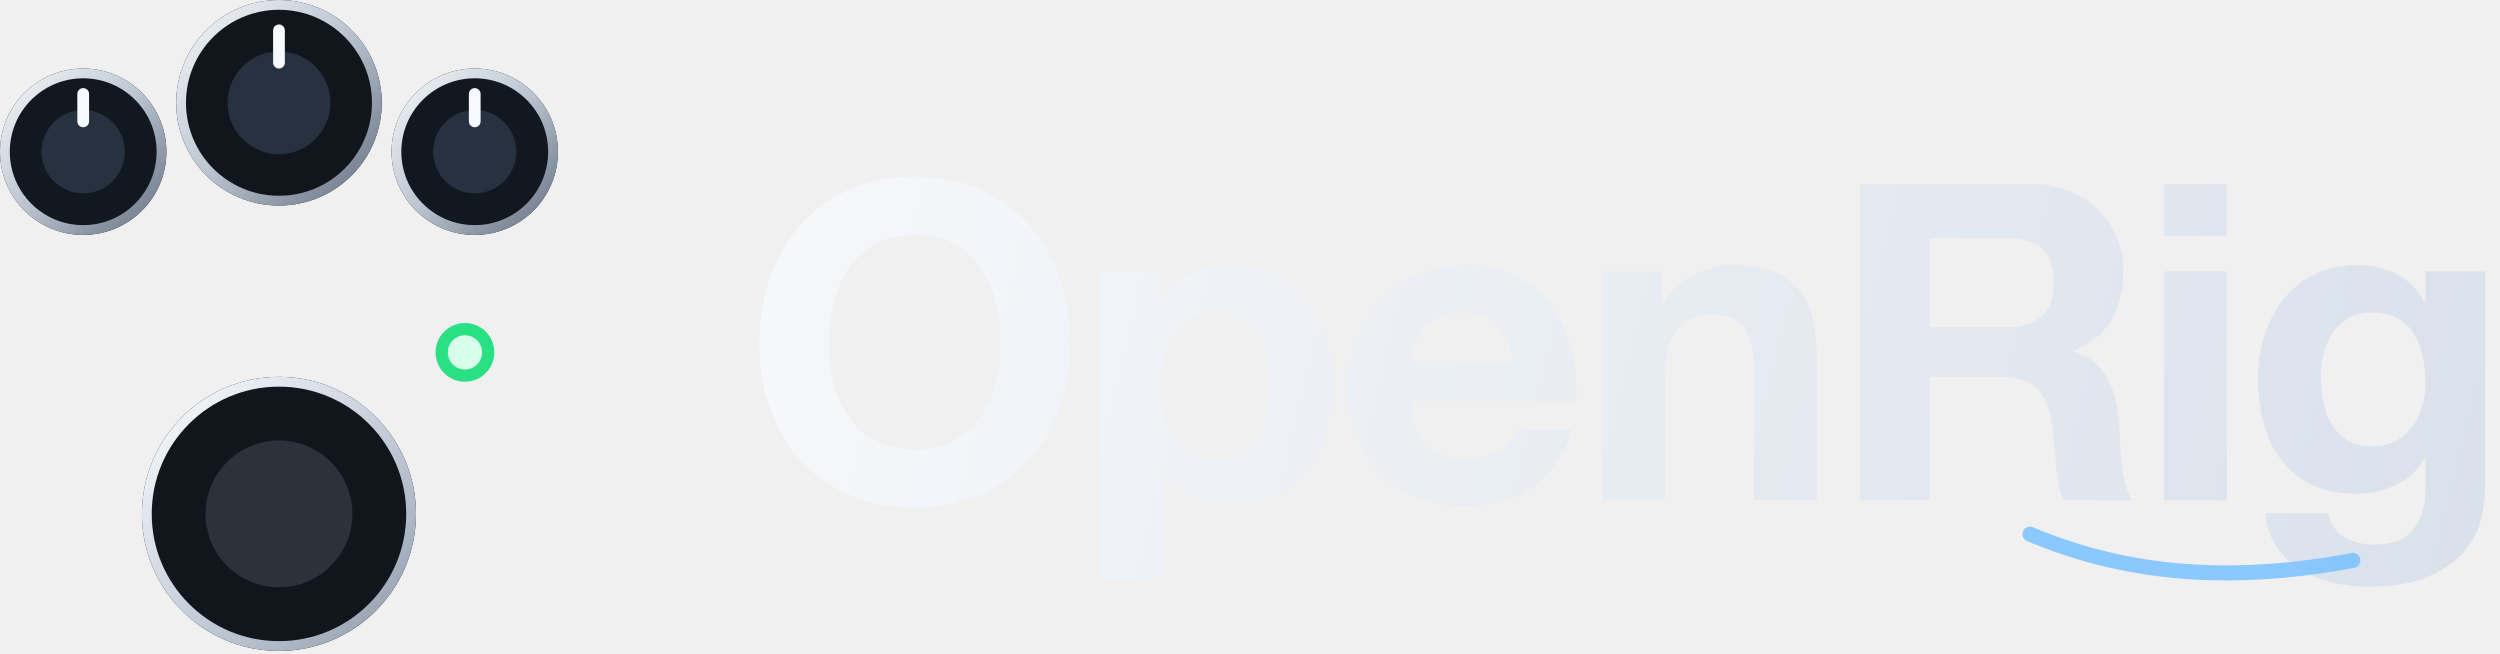
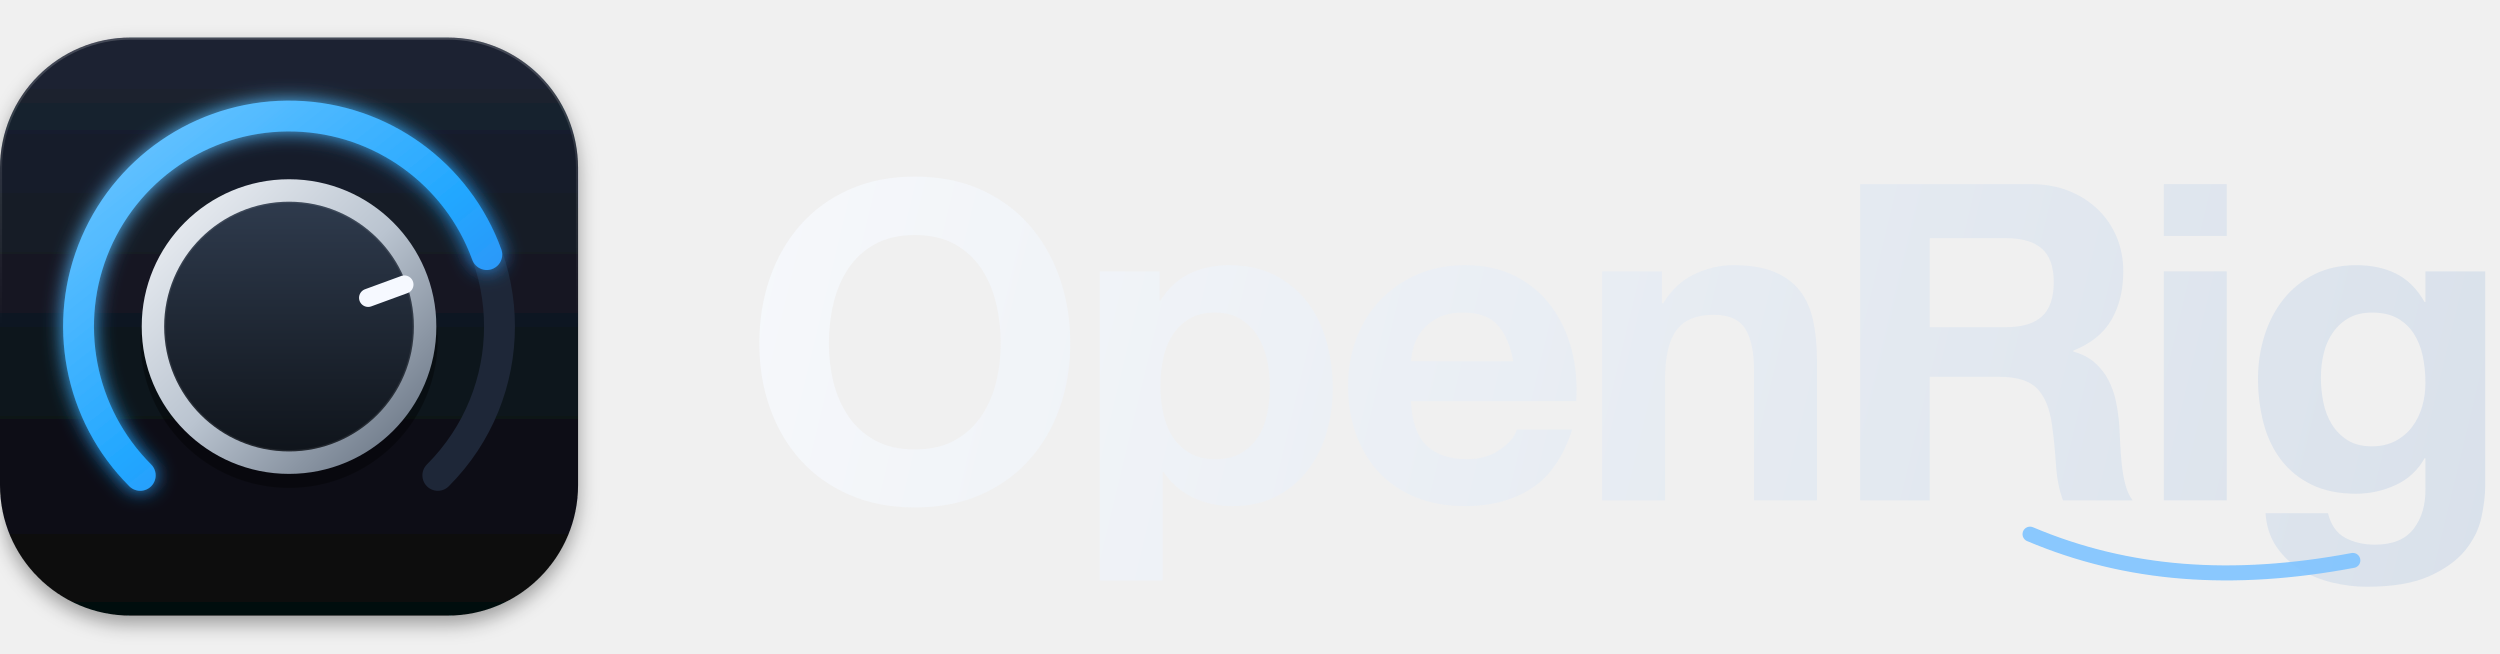
<svg xmlns="http://www.w3.org/2000/svg" width="666" height="174" viewBox="0 0 666 174" fill="none" role="img" aria-label="OpenRig">
  <defs>
-     <linearGradient id="knobRing" x1="0" y1="0" x2="1" y2="1">
+     <linearGradient id="bg" x1="0" y1="100" x2="0" y2="924" gradientUnits="userSpaceOnUse">
+       <stop stop-color="#1C2433" />
+       <stop offset="1" stop-color="#06080C" />
+     </linearGradient>
+     <linearGradient id="edge" x1="0" y1="100" x2="0" y2="924" gradientUnits="userSpaceOnUse">
+       <stop stop-color="#FFFFFF" stop-opacity="0.18" />
+       <stop offset="0.5" stop-color="#FFFFFF" stop-opacity="0" />
+     </linearGradient>
+     <linearGradient id="arc" x1="300" y1="250" x2="720" y2="780" gradientUnits="userSpaceOnUse">
+       <stop stop-color="#62C1FF" />
+       <stop offset="0.5" stop-color="#22A7FF" />
+       <stop offset="1" stop-color="#3C7DED" />
+     </linearGradient>
+     <linearGradient id="knobRing" x1="300" y1="300" x2="724" y2="724" gradientUnits="userSpaceOnUse">
      <stop stop-color="#F5F7FA" />
      <stop offset="0.5" stop-color="#BAC4D0" />
-       <stop offset="1" stop-color="#667282" />
+       <stop offset="1" stop-color="#5A6676" />
    </linearGradient>
-     <linearGradient id="switchRing" x1="80" y1="124" x2="141" y2="185" gradientUnits="userSpaceOnUse">
-       <stop stop-color="#EEF2F8" />
-       <stop offset="0.55" stop-color="#AEB9C8" />
-       <stop offset="1" stop-color="#667180" />
+     <linearGradient id="knobCap" x1="0" y1="340" x2="0" y2="684" gradientUnits="userSpaceOnUse">
+       <stop stop-color="#2E3A4C" />
+       <stop offset="1" stop-color="#10151C" />
    </linearGradient>
+     <filter id="tileShadow" x="-10%" y="-10%" width="120%" height="125%">
+       <feDropShadow dx="0" dy="12" stdDeviation="14" flood-color="#000000" flood-opacity="0.35" />
+     </filter>
+     <filter id="arcGlow" x="-30%" y="-30%" width="160%" height="160%">
+       <feGaussianBlur stdDeviation="14" result="blur" />
+       <feMerge>
+         <feMergeNode in="blur" />
+         <feMergeNode in="SourceGraphic" />
+       </feMerge>
+     </filter>
    <linearGradient id="word" x1="6" y1="-92" x2="481" y2="22" gradientUnits="userSpaceOnUse">
      <stop stop-color="#F6F8FB" />
      <stop offset="1" stop-color="#D8E0EA" />
    </linearGradient>
  </defs>
-   <g transform="translate(-69.1 -37.81) scale(1.3038)">
-     <g>
-       <circle cx="70" cy="60" r="17" fill="#121820" />
-       <circle cx="70" cy="60" r="16" stroke="url(#knobRing)" stroke-width="2" />
-       <circle cx="70" cy="60" r="8.5" fill="#273140" />
-       <rect x="68.8" y="47" width="2.4" height="8" rx="1.2" fill="#F6F9FF" />
-     </g>
-     <g>
-       <circle cx="110" cy="50" r="21" fill="#11161D" />
-       <circle cx="110" cy="50" r="20" stroke="url(#knobRing)" stroke-width="2" />
-       <circle cx="110" cy="50" r="10.5" fill="#273241" />
-       <rect x="108.8" y="34" width="2.4" height="9" rx="1.2" fill="#F6F9FF" />
-     </g>
-     <g>
-       <circle cx="150" cy="60" r="17" fill="#121820" />
-       <circle cx="150" cy="60" r="16" stroke="url(#knobRing)" stroke-width="2" />
-       <circle cx="150" cy="60" r="8.5" fill="#273140" />
-       <rect x="148.8" y="47" width="2.4" height="8" rx="1.2" fill="#F6F9FF" />
-     </g>
-     <circle cx="148" cy="101" r="6" fill="#29E085" />
-     <circle cx="148" cy="101" r="3.5" fill="#D8FFE9" />
-     <g>
-       <circle cx="110" cy="134" r="28" fill="#11161D" />
-       <circle cx="110" cy="134" r="27" stroke="url(#switchRing)" stroke-width="2" />
-       <circle cx="110" cy="134" r="15" fill="#D9E1EC" fill-opacity="0.14" />
-     </g>
+   <g transform="translate(-18.69 -8.69) scale(0.18689)">
+     <rect x="100" y="100" width="824" height="824" rx="186" fill="url(#bg)" filter="url(#tileShadow)" />
+     <rect x="101.5" y="101.5" width="821" height="821" rx="184.5" stroke="url(#edge)" stroke-width="3" />
+     <path d="M 299.9 724.1 A 300 300 0 1 1 724.1 724.1" stroke="#1E2738" stroke-width="44" stroke-linecap="round" />
+     <path d="M 299.9 724.1 A 300 300 0 1 1 793.9 409.4" stroke="url(#arc)" stroke-width="44" stroke-linecap="round" filter="url(#arcGlow)" />
+     <circle cx="512" cy="530" r="212" fill="#000000" opacity="0.35" />
+     <circle cx="512" cy="512" r="210" fill="url(#knobRing)" />
+     <circle cx="512" cy="512" r="178" fill="url(#knobCap)" />
+     <circle cx="512" cy="512" r="177" stroke="#FFFFFF" stroke-opacity="0.08" stroke-width="2" />
+     <line x1="624.8" y1="471.0" x2="676.4" y2="452.1" stroke="#F6F9FF" stroke-width="26" stroke-linecap="round" />
  </g>
  <g transform="translate(197.8 133.3)" fill="url(#word)">
    <path d="M23.01 -41.772Q23.01 -47.318 24.249 -52.51Q25.488 -57.702 28.202 -61.773Q30.916 -65.844 35.282 -68.263Q39.648 -70.682 45.902 -70.682Q52.156 -70.682 56.522 -68.263Q60.888 -65.844 63.602 -61.773Q66.316 -57.702 67.555 -52.51Q68.794 -47.318 68.794 -41.772Q68.794 -36.462 67.555 -31.447Q66.316 -26.432 63.602 -22.42Q60.888 -18.408 56.522 -15.989Q52.156 -13.57 45.902 -13.57Q39.648 -13.57 35.282 -15.989Q30.916 -18.408 28.202 -22.42Q25.488 -26.432 24.249 -31.447Q23.01 -36.462 23.01 -41.772ZM4.484 -41.772Q4.484 -32.568 7.316 -24.603Q10.148 -16.638 15.458 -10.738Q20.768 -4.838 28.497 -1.475Q36.226 1.888 45.902 1.888Q55.696 1.888 63.366 -1.475Q71.036 -4.838 76.346 -10.738Q81.656 -16.638 84.488 -24.603Q87.32 -32.568 87.32 -41.772Q87.32 -51.212 84.488 -59.295Q81.656 -67.378 76.346 -73.396Q71.036 -79.414 63.366 -82.836Q55.696 -86.258 45.902 -86.258Q36.226 -86.258 28.497 -82.836Q20.768 -79.414 15.458 -73.396Q10.148 -67.378 7.316 -59.295Q4.484 -51.212 4.484 -41.772Z" />
    <path d="M125.974 -10.974Q121.962 -10.974 119.13 -12.626Q116.298 -14.278 114.587 -16.933Q112.876 -19.588 112.109 -23.128Q111.342 -26.668 111.342 -30.326Q111.342 -34.102 112.05 -37.642Q112.758 -41.182 114.469 -43.896Q116.18 -46.61 118.953 -48.321Q121.726 -50.032 125.856 -50.032Q129.868 -50.032 132.641 -48.321Q135.414 -46.61 137.184 -43.837Q138.954 -41.064 139.721 -37.524Q140.488 -33.984 140.488 -30.326Q140.488 -26.668 139.78 -23.128Q139.072 -19.588 137.361 -16.933Q135.65 -14.278 132.877 -12.626Q130.104 -10.974 125.974 -10.974ZM95.176 -61.006V21.358H111.932V-7.552H112.168Q115.236 -3.068 120.015 -0.767Q124.794 1.534 130.458 1.534Q137.184 1.534 142.199 -1.062Q147.214 -3.658 150.577 -8.024Q153.94 -12.39 155.592 -18.054Q157.244 -23.718 157.244 -29.854Q157.244 -36.344 155.592 -42.303Q153.94 -48.262 150.518 -52.746Q147.096 -57.23 141.904 -59.944Q136.712 -62.658 129.514 -62.658Q123.85 -62.658 119.13 -60.416Q114.41 -58.174 111.342 -53.218H111.106V-61.006Z" />
    <path d="M205.338 -37.052H178.08Q178.198 -38.822 178.847 -41.064Q179.496 -43.306 181.089 -45.312Q182.682 -47.318 185.337 -48.675Q187.992 -50.032 192.004 -50.032Q198.14 -50.032 201.149 -46.728Q204.158 -43.424 205.338 -37.052ZM178.08 -26.432H222.094Q222.566 -33.512 220.914 -40.002Q219.262 -46.492 215.545 -51.566Q211.828 -56.64 206.046 -59.649Q200.264 -62.658 192.476 -62.658Q185.514 -62.658 179.791 -60.18Q174.068 -57.702 169.938 -53.395Q165.808 -49.088 163.566 -43.188Q161.324 -37.288 161.324 -30.444Q161.324 -23.364 163.507 -17.464Q165.69 -11.564 169.702 -7.316Q173.714 -3.068 179.496 -0.767Q185.278 1.534 192.476 1.534Q202.86 1.534 210.176 -3.186Q217.492 -7.906 221.032 -18.88H206.282Q205.456 -16.048 201.798 -13.511Q198.14 -10.974 193.066 -10.974Q185.986 -10.974 182.21 -14.632Q178.434 -18.29 178.08 -26.432Z" />
    <path d="M229.006 -61.006V0.0H245.762V-31.978Q245.762 -41.3 248.83 -45.371Q251.898 -49.442 258.742 -49.442Q264.76 -49.442 267.12 -45.725Q269.48 -42.008 269.48 -34.456V0.0H286.236V-37.524Q286.236 -43.188 285.233 -47.849Q284.23 -52.51 281.752 -55.755Q279.274 -59.0 274.967 -60.829Q270.66 -62.658 263.934 -62.658Q258.624 -62.658 253.55 -60.239Q248.476 -57.82 245.29 -52.51H244.936V-61.006Z" />
    <path d="M316.276 -46.138V-69.856H336.572Q342.944 -69.856 346.13 -67.083Q349.316 -64.31 349.316 -58.174Q349.316 -51.802 346.13 -48.97Q342.944 -46.138 336.572 -46.138ZM297.75 -84.252V0.0H316.276V-32.922H334.802Q341.764 -32.922 344.832 -29.854Q347.9 -26.786 348.844 -20.178Q349.552 -15.104 349.906 -9.558Q350.26 -4.012 351.794 0.0H370.32Q369.022 -1.77 368.373 -4.307Q367.724 -6.844 367.429 -9.676Q367.134 -12.508 367.016 -15.222Q366.898 -17.936 366.78 -19.942Q366.544 -23.128 365.895 -26.314Q365.246 -29.5 363.83 -32.155Q362.414 -34.81 360.172 -36.757Q357.93 -38.704 354.508 -39.648V-39.884Q361.588 -42.716 364.715 -48.144Q367.842 -53.572 367.842 -61.006Q367.842 -65.844 366.131 -70.033Q364.42 -74.222 361.175 -77.408Q357.93 -80.594 353.387 -82.423Q348.844 -84.252 343.18 -84.252Z" />
    <path d="M395.404 -70.446V-84.252H378.648V-70.446ZM378.648 -61.006V0.0H395.404V-61.006Z" />
    <path d="M434.058 -14.396Q430.164 -14.396 427.568 -16.048Q424.972 -17.7 423.379 -20.296Q421.786 -22.892 421.137 -26.137Q420.488 -29.382 420.488 -32.686Q420.488 -36.108 421.255 -39.235Q422.022 -42.362 423.733 -44.781Q425.444 -47.2 427.981 -48.616Q430.518 -50.032 434.058 -50.032Q438.188 -50.032 440.902 -48.498Q443.616 -46.964 445.268 -44.368Q446.92 -41.772 447.628 -38.409Q448.336 -35.046 448.336 -31.27Q448.336 -27.966 447.451 -24.957Q446.566 -21.948 444.796 -19.588Q443.026 -17.228 440.312 -15.812Q437.598 -14.396 434.058 -14.396ZM464.266 -3.894V-61.006H448.336V-52.864H448.1Q445.032 -58.174 440.489 -60.416Q435.946 -62.658 429.928 -62.658Q423.556 -62.658 418.659 -60.18Q413.762 -57.702 410.458 -53.513Q407.154 -49.324 405.443 -43.837Q403.732 -38.35 403.732 -32.45Q403.732 -26.196 405.207 -20.591Q406.682 -14.986 409.868 -10.797Q413.054 -6.608 418.01 -4.189Q422.966 -1.77 429.81 -1.77Q435.356 -1.77 440.371 -4.071Q445.386 -6.372 448.1 -11.21H448.336V-3.186Q448.454 3.304 445.209 7.552Q441.964 11.8 434.884 11.8Q430.4 11.8 426.978 9.971Q423.556 8.142 422.376 3.422H405.738Q406.092 8.614 408.629 12.331Q411.166 16.048 415.001 18.408Q418.836 20.768 423.497 21.889Q428.158 23.01 432.642 23.01Q443.144 23.01 449.398 20.178Q455.652 17.346 458.956 13.275Q462.26 9.204 463.263 4.484Q464.266 -0.236 464.266 -3.894Z" />
    <path d="M343 9C369 20 397 22 429 16" fill="none" stroke="#7EC3FF" stroke-width="4" stroke-linecap="round" opacity="0.9" />
  </g>
</svg>
